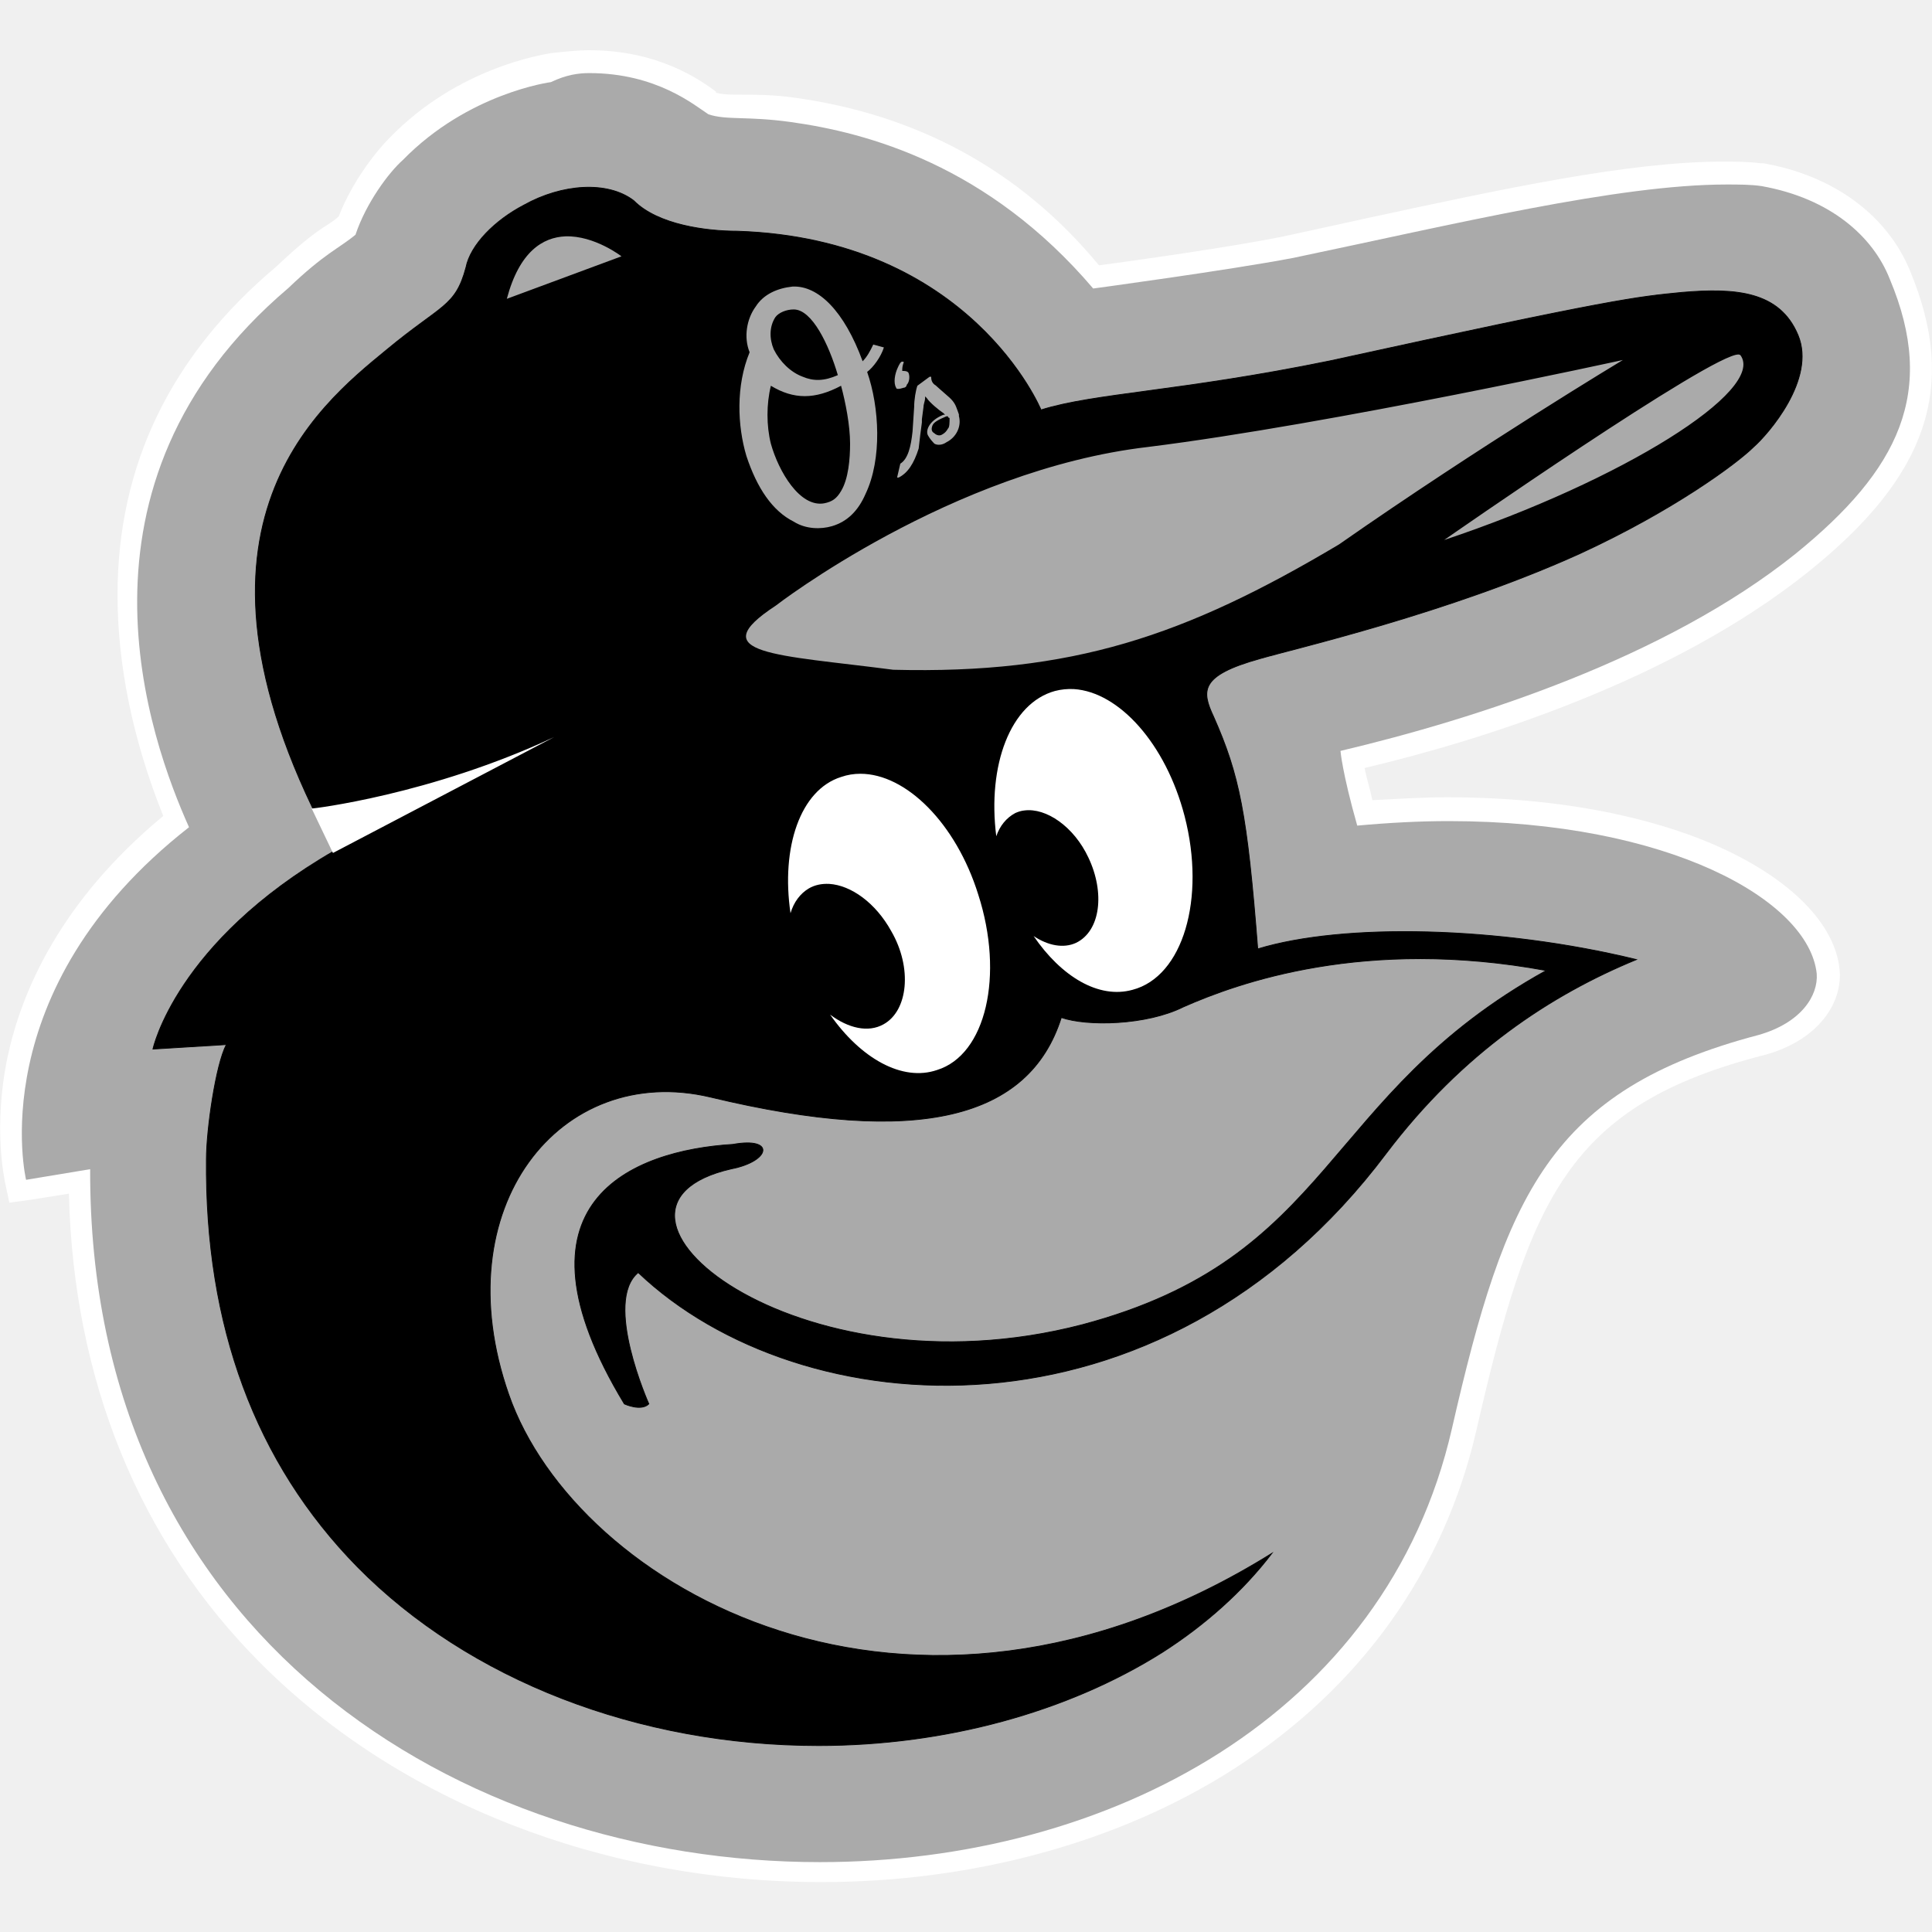
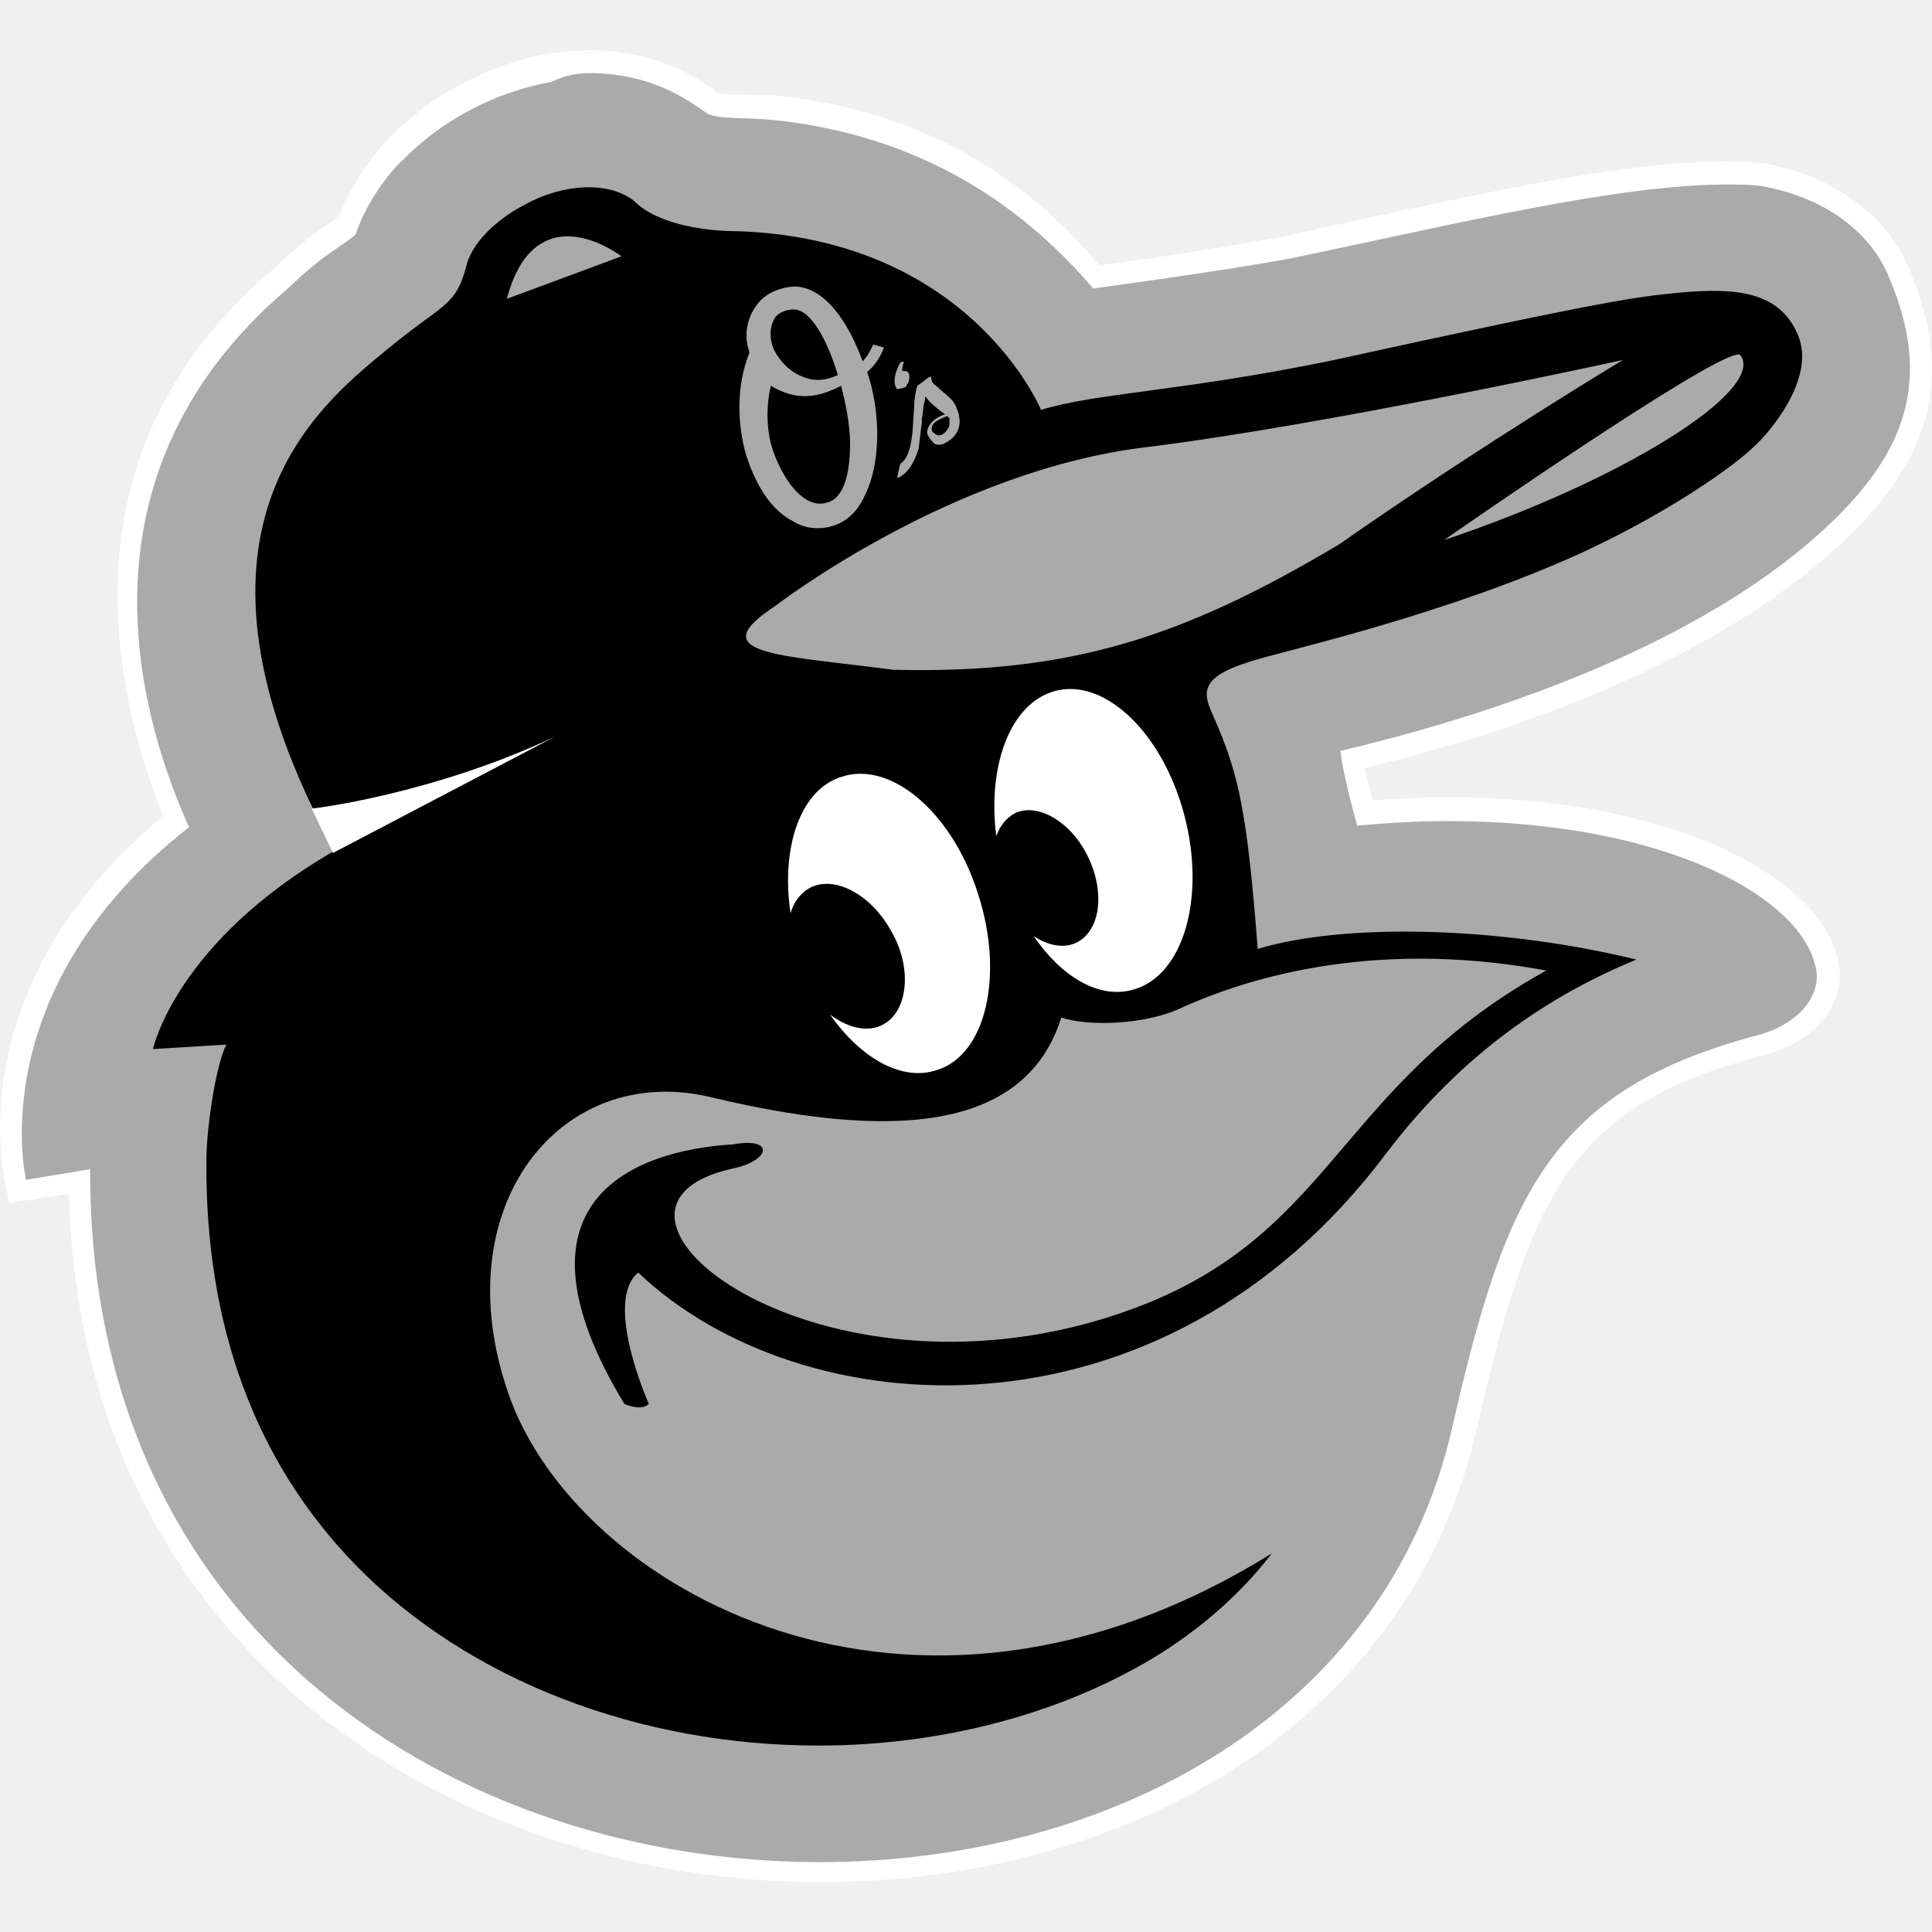
<svg xmlns="http://www.w3.org/2000/svg" version="1.1" id="Layer_1" x="0px" y="0px" viewBox="0 0 600 600" style="enable-background:new 0 0 600 600;" xml:space="preserve">
  <style type="text/css">
	.st0{fill:#FFFFFF;}
	.st1{fill:#AAAAAA;}
- 	.st2{stroke:#000000;stroke-width:0.25;stroke-miterlimit:10;}
</style>
  <path class="st0" d="M183,15.6c-3.8,0-8.1,0.5-11.9,0.9c-2.4,0.5-28.9,4.3-50.3,26.5c-3.8,3.8-11.4,13.3-15.6,24.2  c-0.9,0.9-2.4,1.9-3.8,2.8c-3.8,2.4-8.1,5.7-15.6,12.8c-32.7,27.5-49.3,61.6-49.3,101.9c0,21.8,4.7,45,14.2,68.7  c-32.2,26.7-44,54.7-48.3,74.6c-4.7,22.3-0.9,38.4-0.9,38.9l1.4,6.6l6.6-0.9l11.9-1.9c1.4,57.8,21.8,108.1,59.7,146  c43.1,43.1,106.7,67.8,174,67.8c46.9,0,92.4-12.3,128-35.1c39.3-25.1,65.4-61.6,75.4-105.2c16.6-72.1,28.4-101,89.6-116.6  c17.1-4.7,24.2-16.6,23.2-26.5c-1.4-14.2-15.2-28-37-37.9c-15.6-7.1-43.6-15.6-84.9-15.6c-7.6,0-15.2,0.5-23.2,0.9  c-0.9-4.3-1.9-7.1-2.4-10c36-8.5,95.3-27,137.5-60.7c37.5-29.9,46.9-57.8,31.8-93.9c-7.1-17.1-23.7-29.4-45.5-33.2h-0.9  c-3.8-0.5-7.6-0.5-11.9-0.5c-28.9,0-68.3,8.5-110,17.5c-8.5,1.9-17.5,3.8-26.1,5.7c-16.1,3.3-46.9,7.6-57.4,9  c-24.7-29.9-56.9-46.9-94.8-52.1c-6.6-0.9-11.9-0.9-16.1-0.9c-3.3,0-5.7,0-7.6-0.5c0,0-0.5,0-0.5-0.5  C217.1,24.6,204.3,15.6,183,15.6" />
  <path class="st1" d="M586.9,86.7c-5.2-13.3-18.5-25.1-39.8-28.9c-3.3-0.5-7.1-0.5-10.9-0.5c-33.7,0-84.4,12.3-134.6,22.8  c-19.9,3.8-62.1,9.5-62.1,9.5c-32.7-38.4-70.2-48.4-93.9-51.7c-13.7-1.9-19.9-0.5-25.6-2.4c-4.3-2.8-16.1-12.8-37-12.8l0,0  c-3.3,0-7.1,0.5-11.9,2.8c0,0-25.6,3.3-46,24.2c-4.3,3.8-11.4,13.3-14.7,23.2c-5.2,4.3-9.5,5.7-20.9,16.6  c-72.1,61.2-42.7,140.8-30.8,167.4C-6.1,307.6,8.1,366.4,8.1,366.4l19.9-3.3c-0.5,145.1,115.2,215.2,226.6,215.2  c89.6,0,175.9-45.5,196.3-134.6c16.6-72.5,30.3-105.2,95.3-122.3c13.3-3.8,18.5-12.3,18-19c-2.4-22.8-46-47.4-114.3-47.4  c-9,0-18.5,0.5-28.4,1.4c-4.7-16.6-5.2-23.2-5.2-23.2c42.2-10,101-28.9,141.3-61.2C589.8,145.9,601.6,121.7,586.9,86.7z" />
-   <path class="st2" d="M480.2,301.4c-70.2,38.9-65.4,89.1-144.1,110c-89.1,23.2-161.2-36.5-109-48.4c12.3-2.4,13.7-10,0.5-7.6  c-31.3,1.9-71.6,18-33.7,80.6c0,0,5.2,2.4,7.6,0c0,0-14.2-31.8-3.3-40.8c50.3,47.9,162.1,56.4,232.3-37  c23.7-31.3,51.2-49.3,77.7-60.2c-42.7-10.4-91-11.4-117.6-3.3c-3.3-42.2-5.7-54-13.7-72.1c-3.8-8.1-4.3-12.8,14.2-18  c11.4-3.3,58.8-14.2,99.6-32.7c28.9-13.3,48.8-28,54-33.2c4.3-3.8,19.4-20.9,13.7-34.6s-19.4-14.7-36-13.3  c-14.2,1.4-20.9,1.9-109.5,21.3c-46.5,9.5-73,10-89.6,15.2c0,0-21.8-53.1-94.3-55.5c-9.5,0-24.7-1.9-32.2-9.5  c-8.1-6.2-22.3-5.2-34.1,1.4c-9,4.7-16.6,12.3-18,19.4c-3.3,12.3-7.6,11.4-24.7,25.6c-21.3,17.5-70.2,56.4-16.1,155.5  c-49.3,28.4-56.4,61.6-56.4,61.6l22.8-1.4c-3.3,6.2-6.2,26.5-6.2,35.6c-0.5,51.7,15.2,94.3,46.9,126.6  c34.6,35.1,87.2,55.5,143.2,55.5c39.3,0,77.3-10.4,106.7-28.9c13.3-8.5,25.1-19,34.1-30.8c-112.8,70.2-216.2,10.4-237-49.3  c-20.4-58.3,16.1-103.4,62.6-92.4c64.9,15.6,99.1,6.6,109-24.7c8.1,2.8,26.5,2.4,37.9-3.3C384.5,305.2,423.8,291,480.2,301.4  L480.2,301.4z" />
+   <path d="M480.2,301.4c-70.2,38.9-65.4,89.1-144.1,110c-89.1,23.2-161.2-36.5-109-48.4c12.3-2.4,13.7-10,0.5-7.6  c-31.3,1.9-71.6,18-33.7,80.6c0,0,5.2,2.4,7.6,0c0,0-14.2-31.8-3.3-40.8c50.3,47.9,162.1,56.4,232.3-37  c23.7-31.3,51.2-49.3,77.7-60.2c-42.7-10.4-91-11.4-117.6-3.3c-3.3-42.2-5.7-54-13.7-72.1c-3.8-8.1-4.3-12.8,14.2-18  c11.4-3.3,58.8-14.2,99.6-32.7c28.9-13.3,48.8-28,54-33.2c4.3-3.8,19.4-20.9,13.7-34.6s-19.4-14.7-36-13.3  c-14.2,1.4-20.9,1.9-109.5,21.3c-46.5,9.5-73,10-89.6,15.2c0,0-21.8-53.1-94.3-55.5c-9.5,0-24.7-1.9-32.2-9.5  c-8.1-6.2-22.3-5.2-34.1,1.4c-9,4.7-16.6,12.3-18,19.4c-3.3,12.3-7.6,11.4-24.7,25.6c-21.3,17.5-70.2,56.4-16.1,155.5  c-49.3,28.4-56.4,61.6-56.4,61.6l22.8-1.4c-3.3,6.2-6.2,26.5-6.2,35.6c-0.5,51.7,15.2,94.3,46.9,126.6  c34.6,35.1,87.2,55.5,143.2,55.5c39.3,0,77.3-10.4,106.7-28.9c13.3-8.5,25.1-19,34.1-30.8c-112.8,70.2-216.2,10.4-237-49.3  c-20.4-58.3,16.1-103.4,62.6-92.4c64.9,15.6,99.1,6.6,109-24.7c8.1,2.8,26.5,2.4,37.9-3.3C384.5,305.2,423.8,291,480.2,301.4  L480.2,301.4z" />
  <path id="White" class="st0" d="M172.1,228.9L172.1,228.9l-68.7,36l-6.6-13.8C96.7,251.2,133.7,246.9,172.1,228.9z M267.2,240.3  L267.2,240.3c-2,0-4,0.3-6,1c-12.7,4-18.7,21.9-15.7,42.3c1-3.4,3-6.1,5.7-7.7c1.9-1.1,4-1.5,6.3-1.4l0,0  c6.7,0.4,14.4,5.8,19.3,14.7c6.6,11.4,5.2,24.7-2.4,28.9c-4.8,2.7-11,1.2-16.6-3c9.5,13.6,22.4,20.9,33.2,17.2  c15.2-4.7,20.9-29.4,12.8-54.5C296.9,255.7,281.4,240.3,267.2,240.3z M367.9,253.5c-5.8-22.4-20.3-38.6-34.4-39.5l0,0  c-2-0.1-4,0.1-5.9,0.6c-13.8,3.8-21,23-18.2,45.1c1.1-3.2,3.1-5.7,5.9-7.2c0.9-0.4,1.8-0.7,2.8-0.8l0,0c6.8-0.9,15.4,5,19.9,14.6  c5.2,10.9,3.8,22.8-3.8,26.5c-3.9,1.8-8.7,0.9-13.2-2.1c8.6,12.6,20.2,19.6,30.7,16.7C367.4,303.3,374.5,279.1,367.9,253.5z" />
  <path id="Orange_Accents" class="st1" d="M175.6,73.4c-7,0.3-14.3,4.7-18.2,19.4L193,79.6C193,79.6,184.6,73.1,175.6,73.4z   M246.1,89c-4.7,0.5-9,2.4-11.4,6.2c-2.8,3.8-3.8,9.5-1.9,14.2c-4.3,10.4-3.8,22.8-1,32.2c3.3,10,8.1,17.1,14.7,20.4  c3.8,2.4,8.5,2.4,11.9,1.4c4.7-1.4,8.1-4.7,10.4-10c5.2-10.9,4.3-27,0.5-37.9c1.9-1.4,4.3-4.7,5.2-7.6l-3.3-0.9  c-0.9,1.9-1.9,3.8-3.3,5.2C262.2,96.6,254.1,88.6,246.1,89L246.1,89z M246.5,96.1c5.7,0,10.9,10.9,13.7,20.4  c-4.3,1.9-7.6,1.9-10.9,0.5c-3.8-1.4-7.1-4.7-9-8.5c-1.4-3.3-1.4-7.1,0.5-10C241.8,97.1,244.2,96.1,246.5,96.1L246.5,96.1z   M540,110.1c-7.8-0.7-91.5,57.6-91.5,57.6c55.4-18.5,100-46.5,92-57.4C540.3,110.2,540.2,110.1,540,110.1L540,110.1z M504,111.8  c0,0-90.5,19.9-147.4,27c-61.2,7.1-115.7,49.3-115.7,49.3c-23.2,15.2,0.5,15.2,36.5,19.9c55.5,1.4,90.5-10.4,138.4-38.9  C459.9,138.3,504,111.8,504,111.8L504,111.8z M280.2,112.3c-0.5,0-1,1-1.4,1.9c-0.9,1.9-1.4,4.7-0.5,6.2c0,0.5,0.9,0.5,2.4,0  c0.5,0,0.9-0.5,0.9-0.9c0.9-0.9,1-2.8,0.5-3.8c-0.5-0.5-1-0.5-1.9-0.5c0-0.9,0-1.4,0.5-2.8L280.2,112.3L280.2,112.3z M288.7,117  l-3.8,2.8c-0.5,1.4-1,4.3-1,6.6l-0.5,7.6c-0.5,4.7-1.4,8.5-3.8,10l-1,4.3h0.5c2.8-1.4,4.7-4.3,6.2-9l0.5-4.3l0.5-3.8v-1l0.5-3.8  c0-0.9,0.5-1.9,0.5-2.8v-0.5l0.5,0.5c0.9,1.4,3.8,3.8,5.2,4.7l0.5,0.5H293c-4.7,1.9-5.7,5.2-4.7,6.6c0.5,0.9,1.4,1.9,1.9,2.4  c0.9,0.5,2.4,0.5,3.8-0.5c2.8-1.4,4.7-4.7,3.8-8.1v-0.5l-0.5-1.4c-0.5-1.4-0.9-2.4-2.4-3.8l-3.3-2.9l-1-0.9  c-0.9-0.5-1.4-1.4-1.4-2.4V117H288.7L288.7,117z M239.4,119.8c7.1,4.3,13.7,4.3,21.8,0c1.4,5.2,2.8,12.3,2.8,18  c0,4.7-0.5,10.9-2.8,14.7c-1.4,2.4-2.8,3.3-5.2,3.8c-7.6,1.4-14.2-9.9-16.6-18.5C238,132.2,238,125.5,239.4,119.8L239.4,119.8z   M293.9,129.3h0.5c0,0,0,0.5,0.5,0.5c0,1.4,0,2.9-0.5,3.3c-0.5,0.9-1,1.4-1.9,1.9s-1.9,0-2.4-0.5c-0.9-0.5-0.9-1.4-0.5-2.4  S291.5,130.3,293.9,129.3z" />
</svg>
